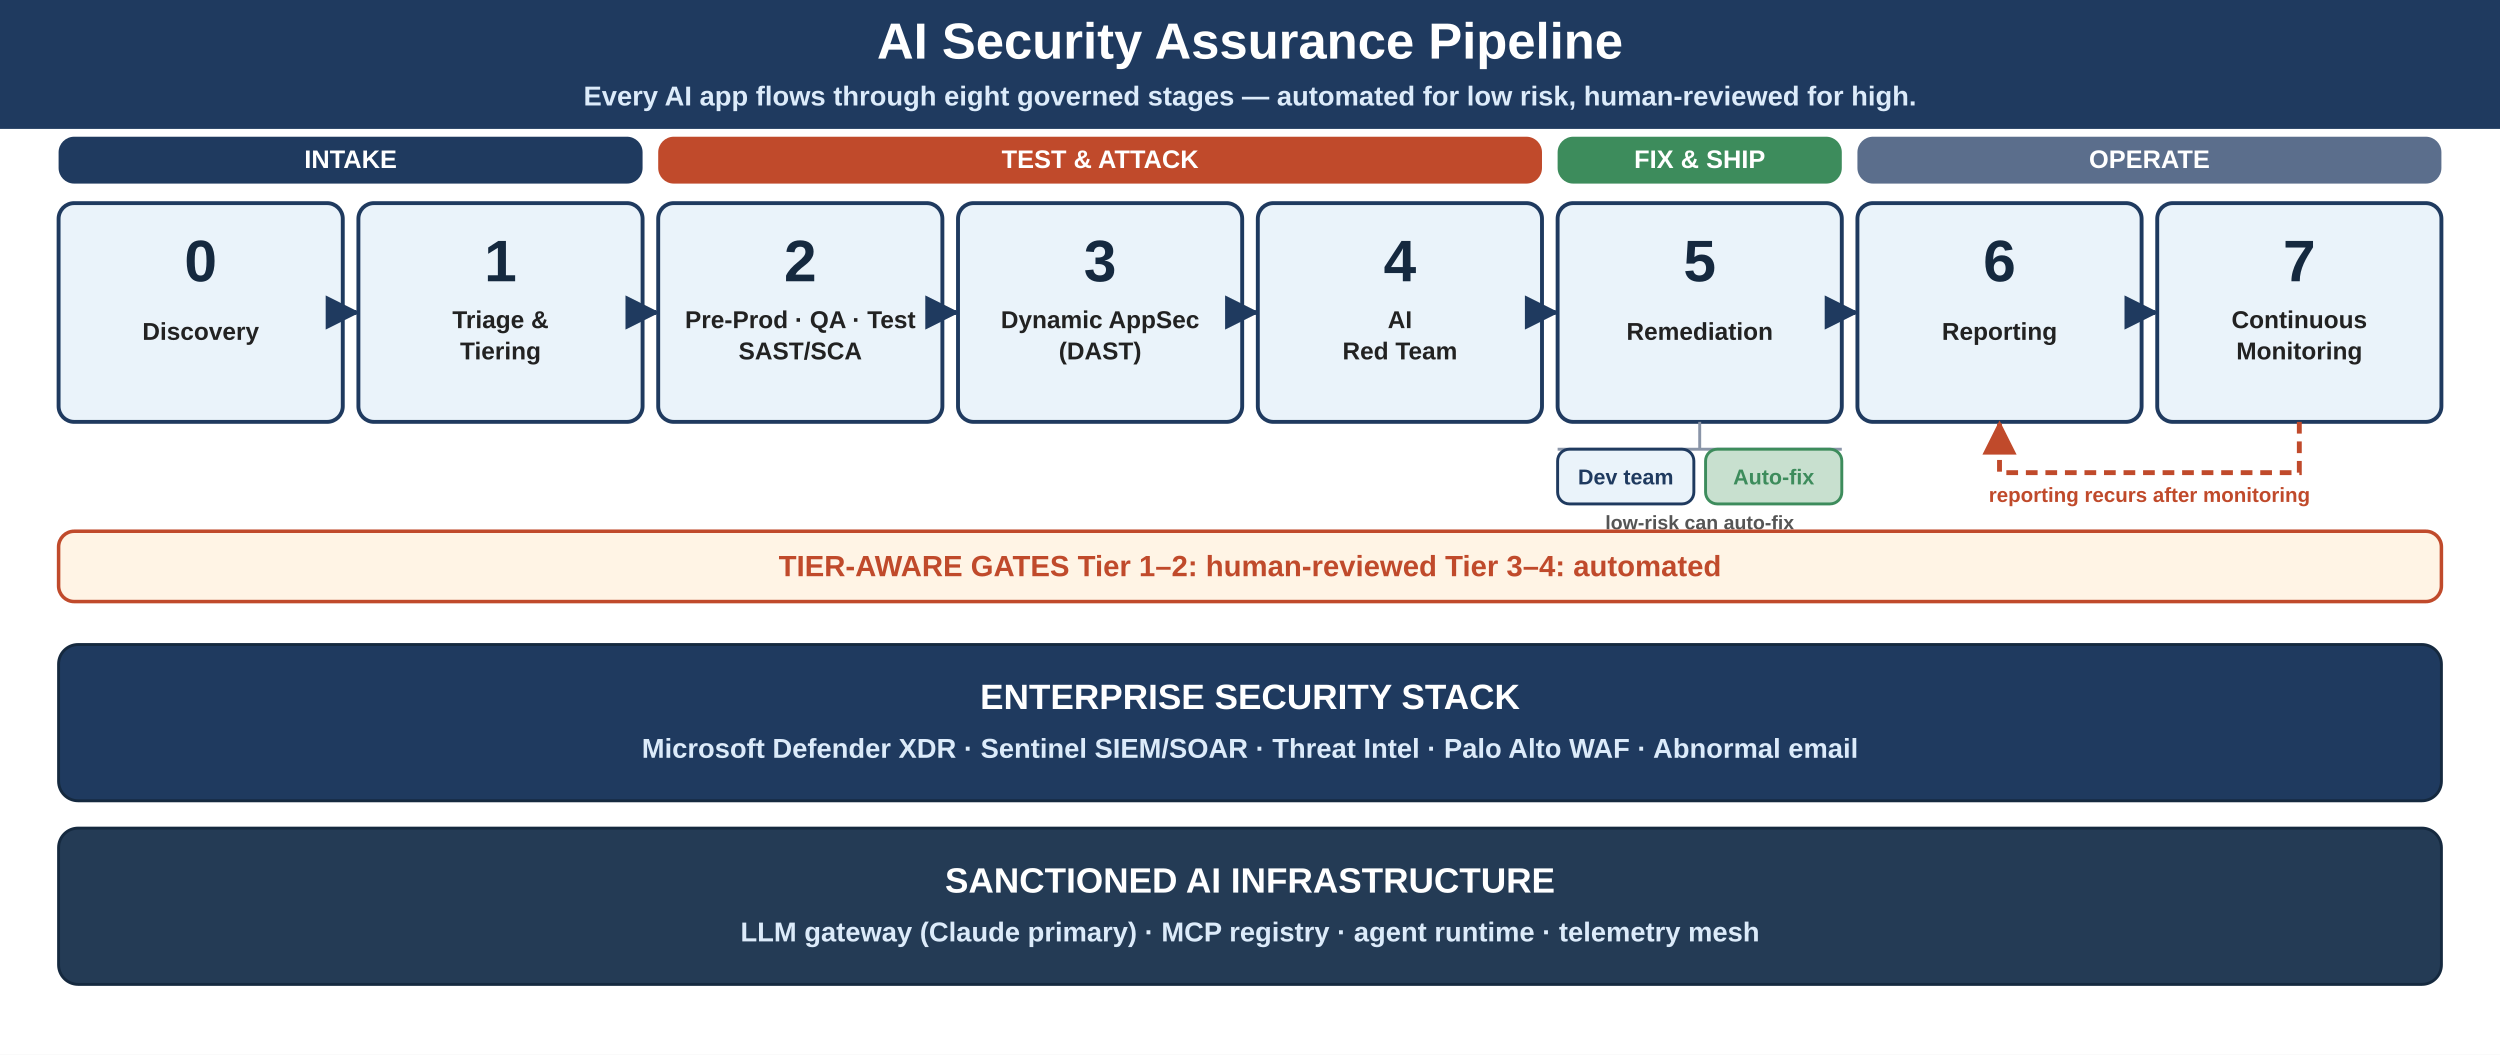
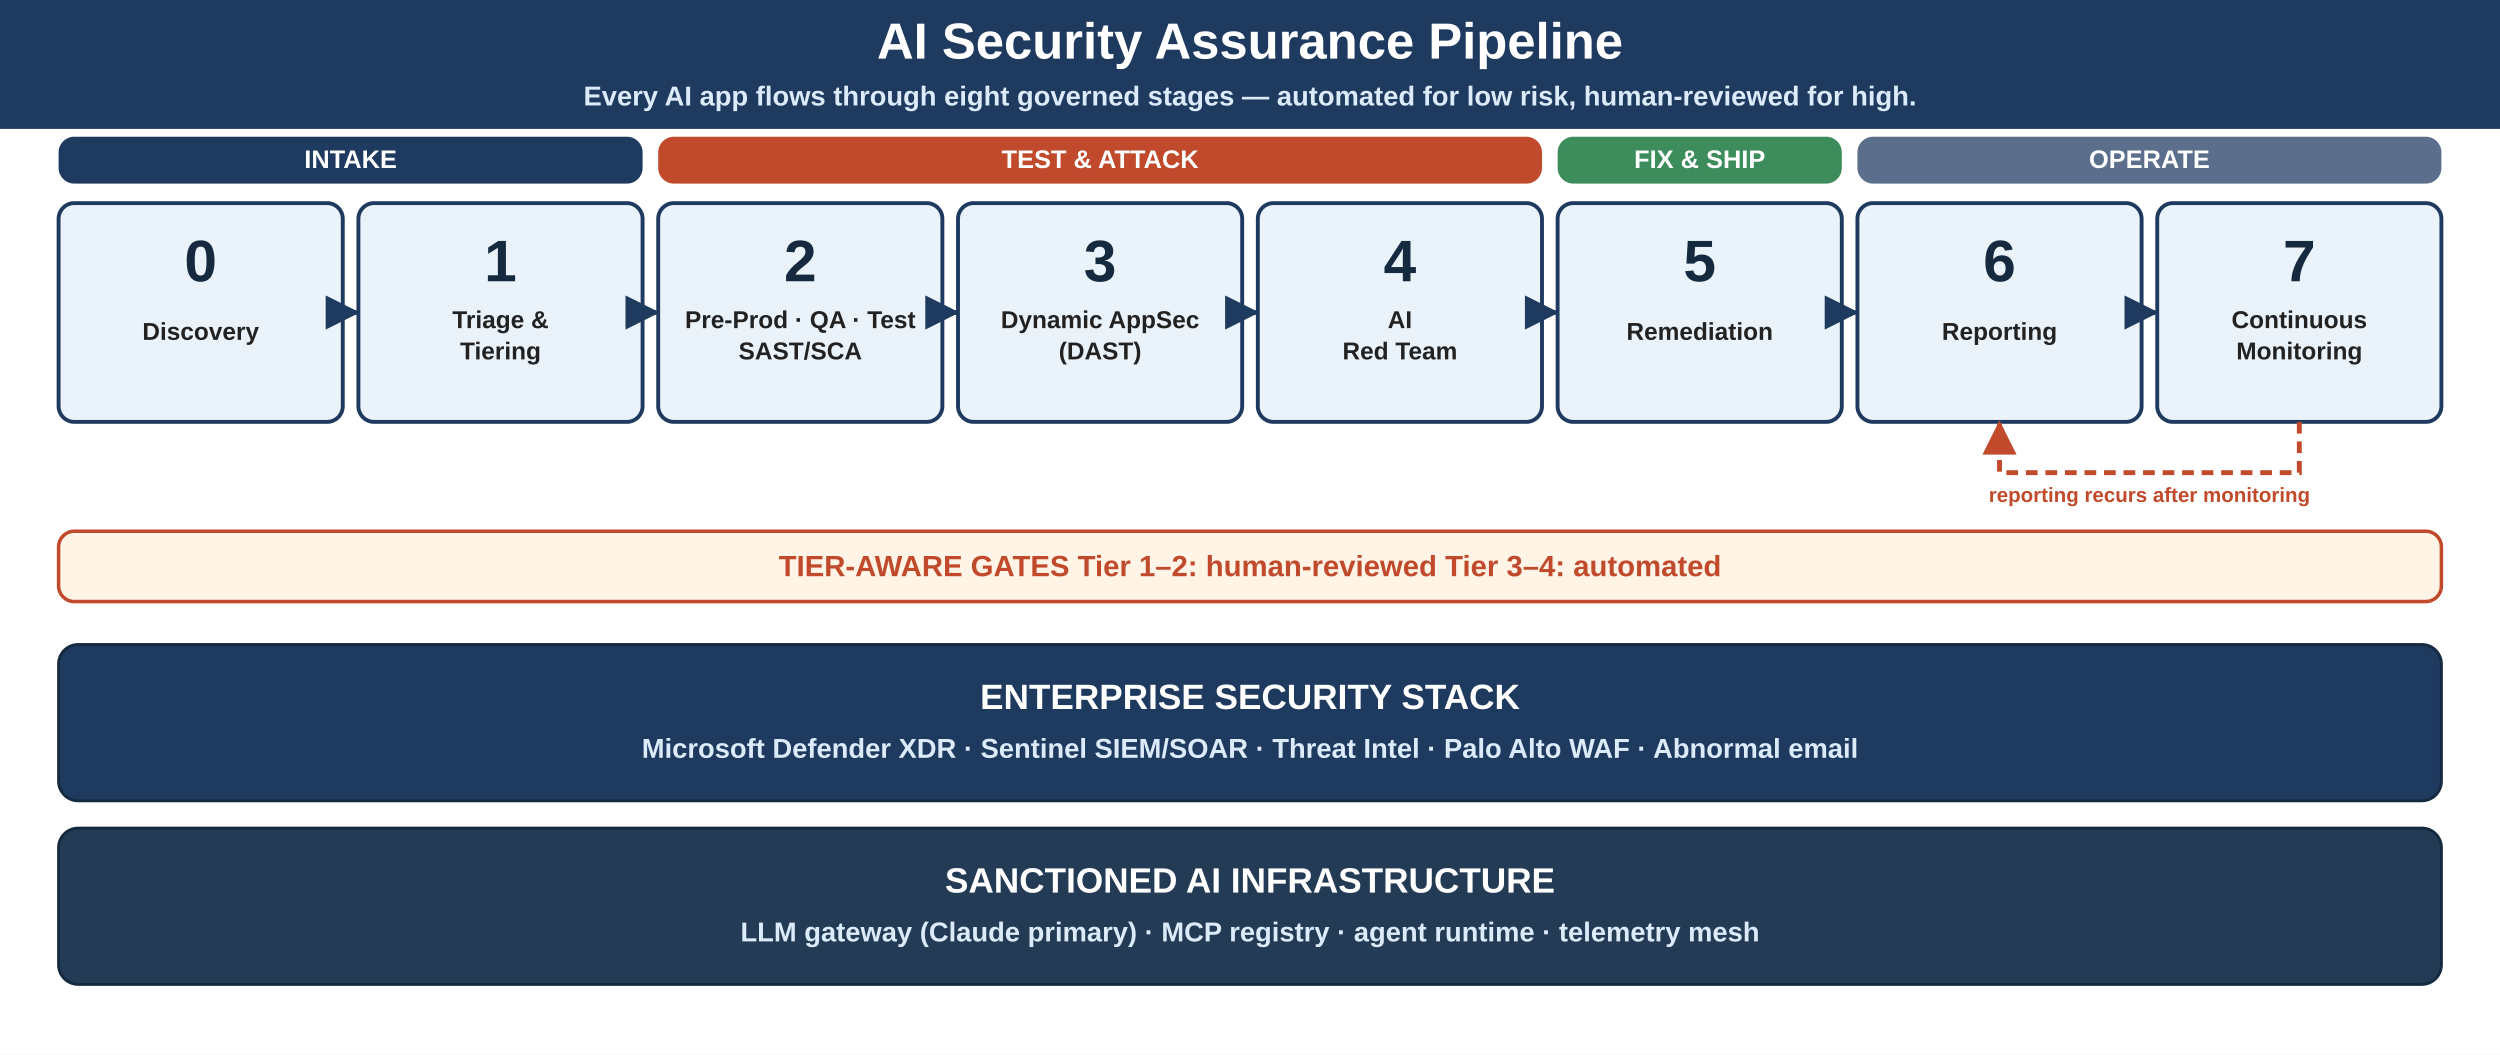
<svg xmlns="http://www.w3.org/2000/svg" width="1280" height="540" viewBox="0 0 1280 540" font-family="Arial, Helvetica, sans-serif">
  <defs>
    <marker id="arr" viewBox="0 0 10 10" refX="9" refY="5" markerWidth="7" markerHeight="7" orient="auto-start-reverse">
      <path d="M 0 0 L 10 5 L 0 10 z" fill="#1F3A5F" />
    </marker>
    <marker id="arrL" viewBox="0 0 10 10" refX="9" refY="5" markerWidth="7" markerHeight="7" orient="auto-start-reverse">
      <path d="M 0 0 L 10 5 L 0 10 z" fill="#8A95A8" />
    </marker>
    <marker id="arrA" viewBox="0 0 10 10" refX="9" refY="5" markerWidth="7" markerHeight="7" orient="auto-start-reverse">
      <path d="M 0 0 L 10 5 L 0 10 z" fill="#C04A2B" />
    </marker>
  </defs>
  <rect x="0" y="0" width="1280" height="540" fill="#FFFFFF" stroke="#FFFFFF" stroke-width="0" rx="0" ry="0" />
  <rect x="0" y="0" width="1280" height="66" fill="#1F3A5F" stroke="#1F3A5F" stroke-width="0" rx="0" ry="0" />
  <text x="640.0" y="30" font-size="26" fill="#FFFFFF" text-anchor="middle" font-weight="bold">AI Security Assurance Pipeline</text>
  <text x="640.0" y="54" font-size="14" fill="#DCEBFA" text-anchor="middle" font-weight="bold">Every AI app flows through eight governed stages — automated for low risk, human-reviewed for high.</text>
  <rect x="30.0" y="70" width="299.0" height="24" fill="#1F3A5F" stroke="#1F3A5F" stroke-width="0" rx="8" ry="8" />
  <text x="179.5" y="86" font-size="13" fill="#FFFFFF" text-anchor="middle" font-weight="bold">INTAKE</text>
  <rect x="337.0" y="70" width="452.5" height="24" fill="#C04A2B" stroke="#C04A2B" stroke-width="0" rx="8" ry="8" />
  <text x="563.25" y="86" font-size="13" fill="#FFFFFF" text-anchor="middle" font-weight="bold">TEST &amp; ATTACK</text>
  <rect x="797.5" y="70" width="145.5" height="24" fill="#3D8C5C" stroke="#3D8C5C" stroke-width="0" rx="8" ry="8" />
  <text x="870.25" y="86" font-size="13" fill="#FFFFFF" text-anchor="middle" font-weight="bold">FIX &amp; SHIP</text>
  <rect x="951.0" y="70" width="299.0" height="24" fill="#5B6E8C" stroke="#5B6E8C" stroke-width="0" rx="8" ry="8" />
  <text x="1100.5" y="86" font-size="13" fill="#FFFFFF" text-anchor="middle" font-weight="bold">OPERATE</text>
  <rect x="30.0" y="104" width="145.5" height="112" fill="#EAF3FA" stroke="#1F3A5F" stroke-width="2" rx="8" ry="8" />
  <text x="102.75" y="144" font-size="30" fill="#15293F" text-anchor="middle" font-weight="bold">0</text>
  <text x="102.75" y="174" font-size="12.5" fill="#222222" text-anchor="middle" font-weight="bold">Discovery</text>
  <line x1="176.5" y1="160.0" x2="182.5" y2="160.0" stroke="#1F3A5F" stroke-width="2.5" marker-end="url(#arr)" />
  <rect x="183.5" y="104" width="145.5" height="112" fill="#EAF3FA" stroke="#1F3A5F" stroke-width="2" rx="8" ry="8" />
  <text x="256.25" y="144" font-size="30" fill="#15293F" text-anchor="middle" font-weight="bold">1</text>
  <text x="256.25" y="168" font-size="12.5" fill="#222222" text-anchor="middle" font-weight="bold">Triage &amp;</text>
  <text x="256.25" y="184" font-size="12.5" fill="#222222" text-anchor="middle" font-weight="bold">Tiering</text>
  <line x1="330.0" y1="160.0" x2="336.0" y2="160.0" stroke="#1F3A5F" stroke-width="2.5" marker-end="url(#arr)" />
  <rect x="337.0" y="104" width="145.5" height="112" fill="#EAF3FA" stroke="#1F3A5F" stroke-width="2" rx="8" ry="8" />
  <text x="409.75" y="144" font-size="30" fill="#15293F" text-anchor="middle" font-weight="bold">2</text>
  <text x="409.75" y="168" font-size="12.5" fill="#222222" text-anchor="middle" font-weight="bold">Pre-Prod · QA · Test</text>
  <text x="409.75" y="184" font-size="12.5" fill="#222222" text-anchor="middle" font-weight="bold">SAST/SCA</text>
  <line x1="483.5" y1="160.0" x2="489.5" y2="160.0" stroke="#1F3A5F" stroke-width="2.5" marker-end="url(#arr)" />
  <rect x="490.5" y="104" width="145.5" height="112" fill="#EAF3FA" stroke="#1F3A5F" stroke-width="2" rx="8" ry="8" />
  <text x="563.25" y="144" font-size="30" fill="#15293F" text-anchor="middle" font-weight="bold">3</text>
  <text x="563.25" y="168" font-size="12.5" fill="#222222" text-anchor="middle" font-weight="bold">Dynamic AppSec</text>
  <text x="563.25" y="184" font-size="12.5" fill="#222222" text-anchor="middle" font-weight="bold">(DAST)</text>
  <line x1="637.0" y1="160.0" x2="643.0" y2="160.0" stroke="#1F3A5F" stroke-width="2.5" marker-end="url(#arr)" />
  <rect x="644.0" y="104" width="145.5" height="112" fill="#EAF3FA" stroke="#1F3A5F" stroke-width="2" rx="8" ry="8" />
  <text x="716.75" y="144" font-size="30" fill="#15293F" text-anchor="middle" font-weight="bold">4</text>
  <text x="716.75" y="168" font-size="12.5" fill="#222222" text-anchor="middle" font-weight="bold">AI</text>
  <text x="716.75" y="184" font-size="12.5" fill="#222222" text-anchor="middle" font-weight="bold">Red Team</text>
  <line x1="790.5" y1="160.0" x2="796.5" y2="160.0" stroke="#1F3A5F" stroke-width="2.5" marker-end="url(#arr)" />
  <rect x="797.5" y="104" width="145.5" height="112" fill="#EAF3FA" stroke="#1F3A5F" stroke-width="2" rx="8" ry="8" />
  <text x="870.25" y="144" font-size="30" fill="#15293F" text-anchor="middle" font-weight="bold">5</text>
  <text x="870.25" y="174" font-size="12.5" fill="#222222" text-anchor="middle" font-weight="bold">Remediation</text>
  <line x1="944.0" y1="160.0" x2="950.0" y2="160.0" stroke="#1F3A5F" stroke-width="2.5" marker-end="url(#arr)" />
  <rect x="951.0" y="104" width="145.5" height="112" fill="#EAF3FA" stroke="#1F3A5F" stroke-width="2" rx="8" ry="8" />
  <text x="1023.75" y="144" font-size="30" fill="#15293F" text-anchor="middle" font-weight="bold">6</text>
  <text x="1023.75" y="174" font-size="12.5" fill="#222222" text-anchor="middle" font-weight="bold">Reporting</text>
  <line x1="1097.5" y1="160.0" x2="1103.5" y2="160.0" stroke="#1F3A5F" stroke-width="2.5" marker-end="url(#arr)" />
  <rect x="1104.5" y="104" width="145.5" height="112" fill="#EAF3FA" stroke="#1F3A5F" stroke-width="2" rx="8" ry="8" />
  <text x="1177.25" y="144" font-size="30" fill="#15293F" text-anchor="middle" font-weight="bold">7</text>
  <text x="1177.25" y="168" font-size="12.5" fill="#222222" text-anchor="middle" font-weight="bold">Continuous</text>
  <text x="1177.25" y="184" font-size="12.5" fill="#222222" text-anchor="middle" font-weight="bold">Monitoring</text>
  <path d="M 1177.25 216 L 1177.25 242 L 1023.75 242 L 1023.75 217" fill="none" stroke="#C04A2B" stroke-width="2.5" stroke-dasharray="6 4" marker-end="url(#arrA)" />
  <text x="1100.5" y="257" font-size="10.5" fill="#C04A2B" text-anchor="middle" font-weight="bold">reporting recurs after monitoring</text>
-   <line x1="870.25" y1="216" x2="870.25" y2="230" stroke="#8A95A8" stroke-width="1.5" />
-   <line x1="797.5" y1="230" x2="943.0" y2="230" stroke="#8A95A8" stroke-width="1.5" />
-   <rect x="797.5" y="230" width="69.75" height="28" fill="#EAF3FA" stroke="#1F3A5F" stroke-width="1.5" rx="6" ry="6" />
-   <text x="832.375" y="248" font-size="11" fill="#1F3A5F" text-anchor="middle" font-weight="bold">Dev team</text>
-   <rect x="873.25" y="230" width="69.75" height="28" fill="#C8E0CF" stroke="#3D8C5C" stroke-width="1.5" rx="6" ry="6" />
-   <text x="908.125" y="248" font-size="11" fill="#3D8C5C" text-anchor="middle" font-weight="bold">Auto-fix</text>
-   <text x="870.25" y="271" font-size="10" fill="#555555" text-anchor="middle" font-weight="bold">low-risk can auto-fix</text>
  <rect x="30" y="272" width="1220" height="36" fill="#FFF4E5" stroke="#C04A2B" stroke-width="1.8" rx="8" ry="8" />
  <text x="640.0" y="295" font-size="15" fill="#C04A2B" text-anchor="middle" font-weight="bold">TIER-AWARE GATES        Tier 1–2: human-reviewed        Tier 3–4: automated</text>
  <rect x="30" y="330" width="1220" height="80" fill="#1F3A5F" stroke="#15293F" stroke-width="1.5" rx="10" ry="10" />
  <text x="640.0" y="363" font-size="18" fill="#FFFFFF" text-anchor="middle" font-weight="bold">ENTERPRISE SECURITY STACK</text>
  <text x="640.0" y="388" font-size="14" fill="#DCEBFA" text-anchor="middle" font-weight="bold">Microsoft Defender XDR  ·  Sentinel SIEM/SOAR  ·  Threat Intel  ·  Palo Alto WAF  ·  Abnormal email</text>
  <rect x="30" y="424" width="1220" height="80" fill="#243B55" stroke="#15293F" stroke-width="1.5" rx="10" ry="10" />
  <text x="640.0" y="457" font-size="18" fill="#FFFFFF" text-anchor="middle" font-weight="bold">SANCTIONED AI INFRASTRUCTURE</text>
  <text x="640.0" y="482" font-size="14" fill="#DCEBFA" text-anchor="middle" font-weight="bold">LLM gateway (Claude primary)  ·  MCP registry  ·  agent runtime  ·  telemetry mesh</text>
</svg>
